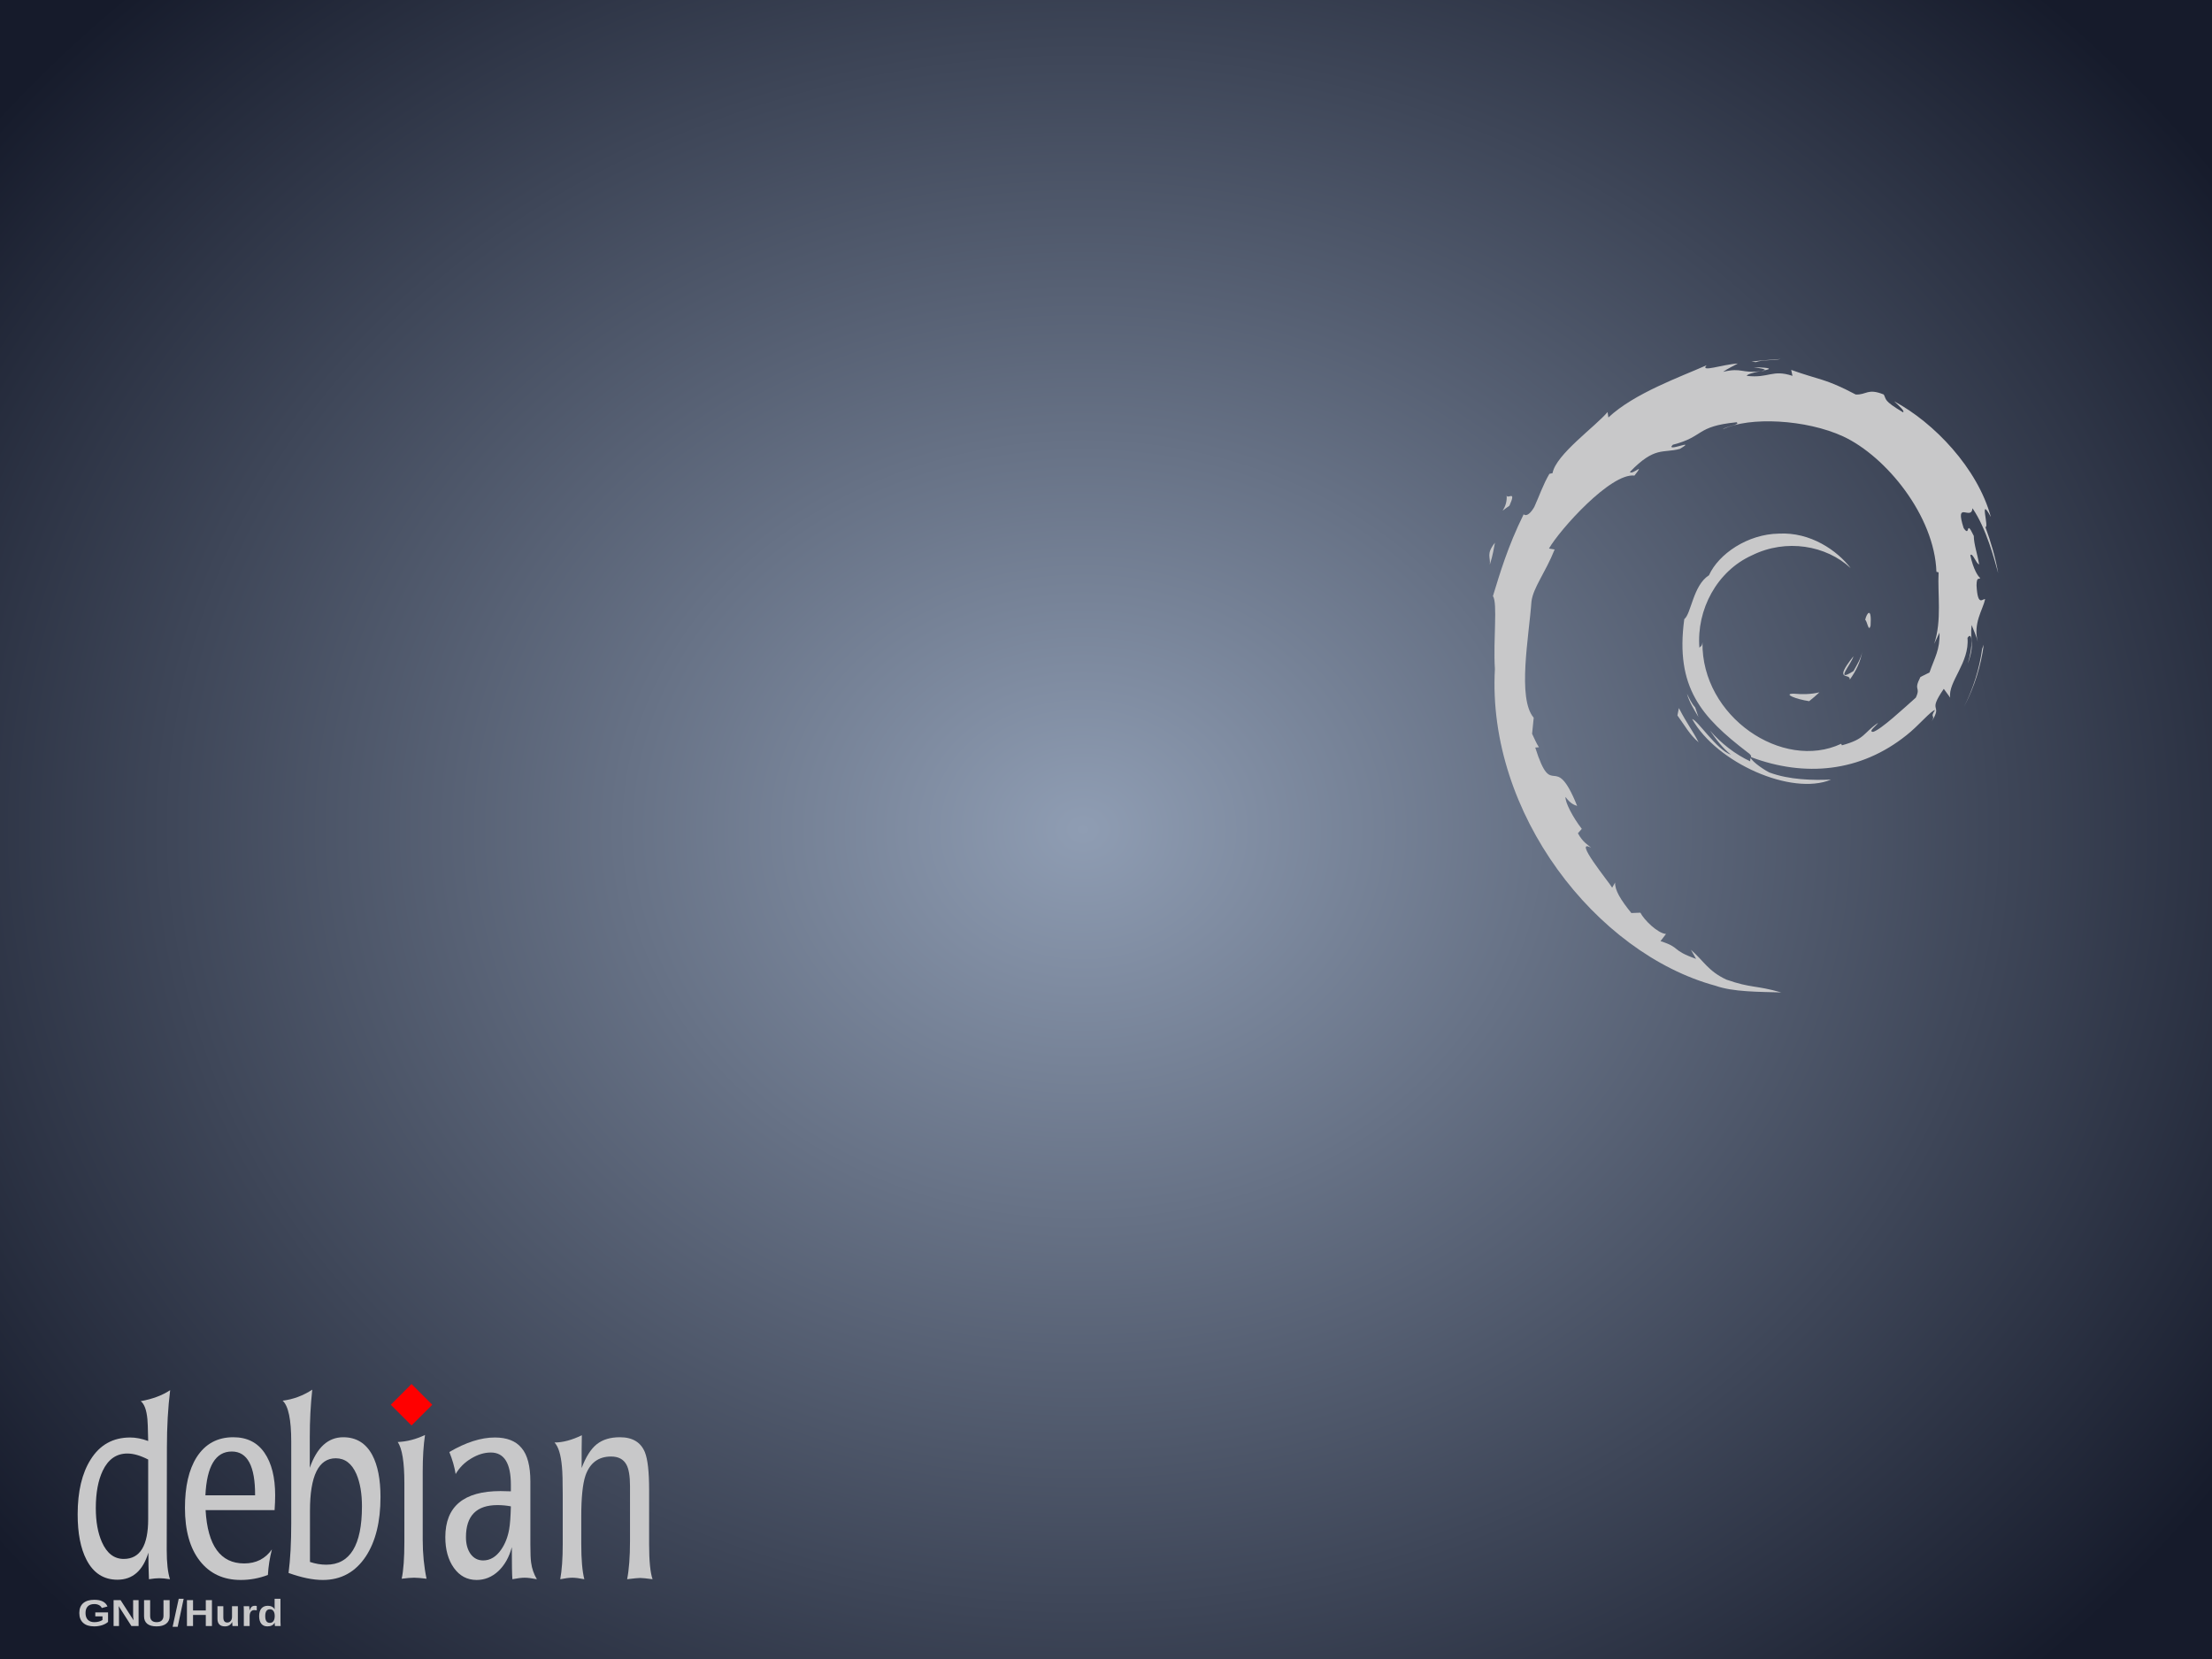
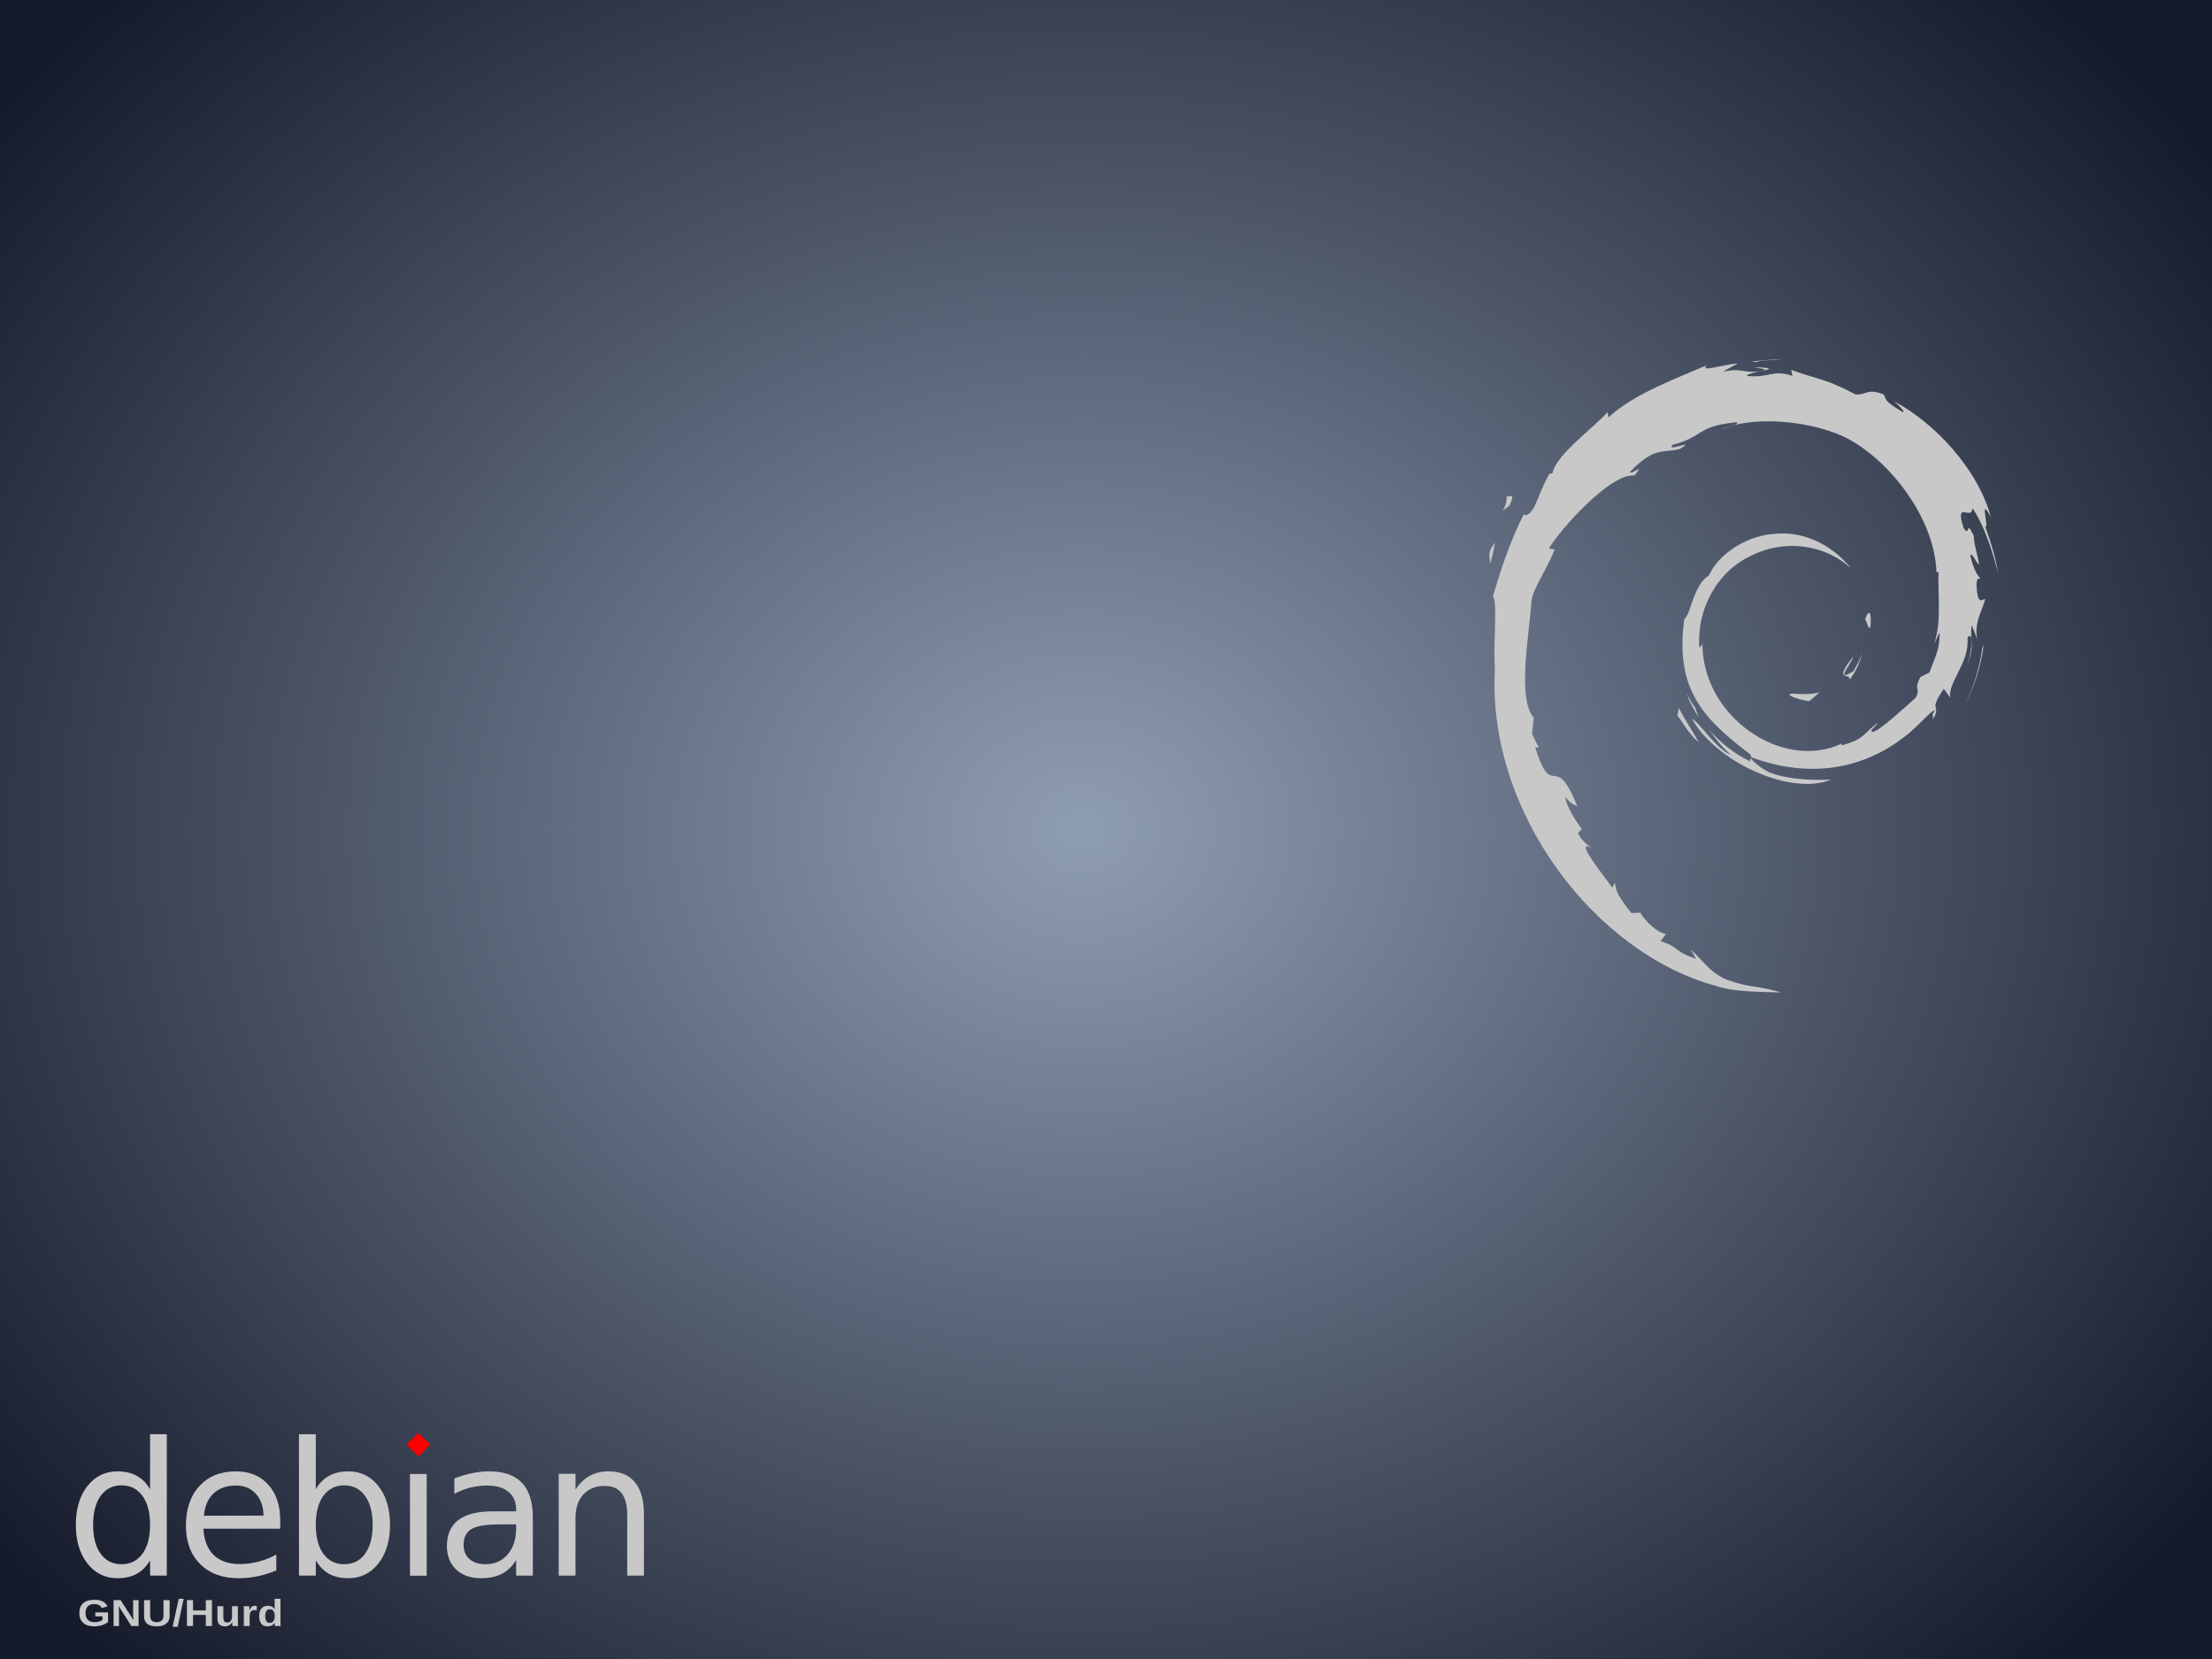
- <svg xmlns="http://www.w3.org/2000/svg" xmlns:xlink="http://www.w3.org/1999/xlink" id="svg3044" version="1.1" width="640" height="480">
+ <svg xmlns="http://www.w3.org/2000/svg" xmlns:xlink="http://www.w3.org/1999/xlink" version="1.2" width="640" height="480" id="svg3044">
  <defs id="defs3048">
-     <radialGradient xlink:href="#linearGradient3755" id="radialGradient3765" cx="943.934" cy="580.806" fx="943.934" fy="580.806" r="960" gradientTransform="matrix(1.244891,0,0,0.8766271,-235.0949,-56.78839)" gradientUnits="userSpaceOnUse" />
+     <radialGradient cx="943.934" cy="580.806" r="960" fx="943.934" fy="580.806" id="radialGradient3765" xlink:href="#linearGradient3755" gradientUnits="userSpaceOnUse" gradientTransform="matrix(1.244891,0,0,0.8766271,-235.0949,-56.78839)" />
    <linearGradient id="linearGradient3755">
-       <stop style="stop-color:#8f9db3;stop-opacity:1;" offset="0" id="stop3757" />
-       <stop style="stop-color:#161b2b;stop-opacity:1;" offset="1" id="stop3759" />
+       <stop id="stop3757" style="stop-color:#8f9db3;stop-opacity:1" offset="0" />
+       <stop id="stop3759" style="stop-color:#161b2b;stop-opacity:1" offset="1" />
    </linearGradient>
-     <radialGradient r="960" fy="580.806" fx="943.934" cy="580.806" cx="943.934" gradientTransform="matrix(0.4149636,0,0,0.3506509,-78.36497,36.33974)" gradientUnits="userSpaceOnUse" id="radialGradient3088-8" xlink:href="#linearGradient3755-8" />
+     <radialGradient cx="943.934" cy="580.806" r="960" fx="943.934" fy="580.806" id="radialGradient3088-8" xlink:href="#linearGradient3755-8" gradientUnits="userSpaceOnUse" gradientTransform="matrix(0.4149636,0,0,0.3506509,-78.36497,36.33974)" />
    <linearGradient id="linearGradient3755-8">
-       <stop style="stop-color:#8f9db3;stop-opacity:1;" offset="0" id="stop3757-2" />
-       <stop style="stop-color:#161b2b;stop-opacity:1;" offset="1" id="stop3759-7" />
+       <stop id="stop3757-2" style="stop-color:#8f9db3;stop-opacity:1" offset="0" />
+       <stop id="stop3759-7" style="stop-color:#161b2b;stop-opacity:1" offset="1" />
    </linearGradient>
-     <radialGradient xlink:href="#linearGradient3755-8" id="radialGradient6097" gradientUnits="userSpaceOnUse" gradientTransform="matrix(0.4149636,0,0,0.3506509,-78.36497,36.33974)" cx="943.934" cy="580.806" fx="943.934" fy="580.806" r="960" />
+     <radialGradient cx="943.934" cy="580.806" r="960" fx="943.934" fy="580.806" id="radialGradient6097" xlink:href="#linearGradient3755-8" gradientUnits="userSpaceOnUse" gradientTransform="matrix(0.4149636,0,0,0.3506509,-78.36497,36.33974)" />
  </defs>
  <g id="layer1" />
  <g id="layer2">
-     <flowRoot xml:space="preserve" id="flowRoot5221" style="fill:black;stroke:none;stroke-opacity:1;stroke-width:1px;stroke-linejoin:miter;stroke-linecap:butt;fill-opacity:1;font-family:LaudatioC;font-style:normal;font-weight:normal;font-size:40px;line-height:125%;letter-spacing:0px;word-spacing:0px;-inkscape-font-specification:LaudatioC;font-stretch:normal;font-variant:normal">
+     <flowRoot id="flowRoot5221" xml:space="preserve" style="font-size:40px;font-style:normal;font-variant:normal;font-weight:normal;font-stretch:normal;line-height:125%;letter-spacing:0px;word-spacing:0px;fill:#000000;fill-opacity:1;stroke:none">
      <flowRegion id="flowRegion5223">
-         <rect id="rect5225" width="168.814" height="96.61" x="231.864" y="-151.525" />
+         <rect width="168.814" height="96.61" x="231.864" y="-151.525" id="rect5225" />
      </flowRegion>
      <flowPara id="flowPara5227" />
    </flowRoot>
-     <g style="opacity:1" id="g5305">
-       <rect y="0" x="0" height="480" width="640" id="rect2985" style="fill:url(#radialGradient6097);fill-opacity:1;stroke:none" />
+     <g id="g5305">
+       <rect width="640" height="480" x="0" y="0" id="rect2985" style="fill:url(#radialGradient6097);fill-opacity:1;stroke:none" />
    </g>
-     <g style="opacity:1;fill:#c8c8c9;fill-opacity:1;overflow:visible" id="g3946" transform="matrix(1.718729,0,0,1.718729,431.0503,100.7455)">
+     <g transform="matrix(1.345995,0,0,1.345995,-795.7378,-965.8057)" id="text3004" style="font-size:12px;font-style:normal;font-variant:normal;font-weight:normal;font-stretch:normal;line-height:125%;letter-spacing:0px;word-spacing:0px;fill:#c8c8c9;fill-opacity:1;stroke:none;font-family:Ubuntu;-inkscape-font-specification:Ubuntu">
+       <path d="m 623.45,1037.666 0,-11.836 3.594,0 0,30.391 -3.594,0 0,-3.281 c -0.755,1.302 -1.712,2.272 -2.871,2.91 -1.146,0.625 -2.526,0.938 -4.141,0.938 -2.643,0 -4.798,-1.055 -6.465,-3.164 -1.654,-2.109 -2.48,-4.883 -2.48,-8.32 -10e-6,-3.438 0.827,-6.211 2.48,-8.32 1.667,-2.109 3.822,-3.164 6.465,-3.164 1.615,0 2.995,0.319 4.141,0.957 1.159,0.625 2.116,1.589 2.871,2.891 m -12.246,7.637 c 0,2.643 0.54,4.72 1.621,6.231 1.094,1.497 2.591,2.246 4.492,2.246 1.901,0 3.398,-0.749 4.492,-2.246 1.094,-1.51 1.641,-3.587 1.641,-6.231 -2e-5,-2.643 -0.547,-4.713 -1.641,-6.211 -1.094,-1.51 -2.591,-2.266 -4.492,-2.266 -1.901,0 -3.398,0.755 -4.492,2.266 -1.081,1.497 -1.621,3.568 -1.621,6.211" id="path4592" style="font-size:40px;letter-spacing:-1.73px;fill:#c8c8c9;font-family:Linux Libertine;-inkscape-font-specification:Linux Libertine" />
+       <path d="m 651.427,1044.385 0,1.758 -16.523,0 c 0.156,2.474 0.898,4.362 2.227,5.664 1.341,1.289 3.203,1.934 5.586,1.934 1.38,0 2.715,-0.169 4.004,-0.508 1.302,-0.339 2.591,-0.846 3.867,-1.523 l 0,3.398 c -1.289,0.547 -2.611,0.964 -3.965,1.25 -1.354,0.286 -2.728,0.43 -4.121,0.43 -3.49,0 -6.257,-1.016 -8.301,-3.047 -2.031,-2.031 -3.047,-4.779 -3.047,-8.242 0,-3.581 0.964,-6.419 2.891,-8.516 1.94,-2.109 4.551,-3.164 7.832,-3.164 2.943,0 5.267,0.951 6.973,2.852 1.719,1.888 2.578,4.46 2.578,7.715 m -3.594,-1.055 c -0.026,-1.966 -0.579,-3.535 -1.66,-4.707 -1.068,-1.172 -2.487,-1.758 -4.258,-1.758 -2.005,10e-5 -3.613,0.567 -4.824,1.699 -1.198,1.133 -1.888,2.728 -2.07,4.785 l 12.812,-0.02" id="path4594" style="font-size:40px;letter-spacing:-1.73px;fill:#c8c8c9;font-family:Linux Libertine;-inkscape-font-specification:Linux Libertine" />
+       <path d="m 671.298,1045.303 c -2e-5,-2.643 -0.547,-4.713 -1.641,-6.211 -1.081,-1.51 -2.572,-2.266 -4.473,-2.266 -1.901,0 -3.398,0.755 -4.492,2.266 -1.081,1.497 -1.621,3.568 -1.621,6.211 -1e-5,2.643 0.54,4.72 1.621,6.231 1.094,1.497 2.591,2.246 4.492,2.246 1.901,0 3.392,-0.749 4.473,-2.246 1.094,-1.51 1.641,-3.587 1.641,-6.231 m -12.227,-7.637 c 0.755,-1.302 1.706,-2.266 2.852,-2.891 1.159,-0.638 2.539,-0.957 4.141,-0.957 2.656,0 4.811,1.055 6.465,3.164 1.667,2.109 2.5,4.883 2.5,8.32 -2e-5,3.438 -0.833,6.211 -2.5,8.32 -1.654,2.109 -3.809,3.164 -6.465,3.164 -1.602,0 -2.982,-0.312 -4.141,-0.938 -1.146,-0.638 -2.096,-1.608 -2.852,-2.91 l 0,3.281 -3.613,0 0,-30.391 3.613,0 0,11.836" id="path4596" style="font-size:40px;letter-spacing:-1.73px;fill:#c8c8c9;font-family:Linux Libertine;-inkscape-font-specification:Linux Libertine" />
+       <path d="m 679.319,1034.378 3.594,0 0,21.875 -3.594,0 0,-21.875" id="path4598" style="font-size:40px;letter-spacing:-1.73px;fill:#c8c8c9;font-family:Linux Libertine;-inkscape-font-specification:Linux Libertine" />
+       <path d="m 698.561,1045.225 c -2.904,0 -4.915,0.332 -6.035,0.996 -1.12,0.664 -1.68,1.797 -1.68,3.398 -10e-6,1.276 0.417,2.292 1.25,3.047 0.846,0.742 1.992,1.113 3.438,1.113 1.992,0 3.587,-0.703 4.785,-2.109 1.211,-1.419 1.816,-3.301 1.816,-5.644 l 0,-0.801 -3.574,0 m 7.168,-1.484 0,12.48 -3.594,0 0,-3.32 c -0.82,1.328 -1.842,2.311 -3.066,2.949 -1.224,0.625 -2.721,0.938 -4.492,0.938 -2.24,0 -4.023,-0.625 -5.352,-1.875 -1.315,-1.263 -1.973,-2.949 -1.973,-5.059 -10e-6,-2.461 0.82,-4.316 2.461,-5.566 1.654,-1.25 4.115,-1.875 7.383,-1.875 l 5.039,0 0,-0.352 c -2e-5,-1.654 -0.547,-2.93 -1.641,-3.828 -1.081,-0.911 -2.604,-1.367 -4.57,-1.367 -1.25,10e-5 -2.467,0.15 -3.652,0.449 -1.185,0.299 -2.324,0.749 -3.418,1.348 l 0,-3.32 c 1.315,-0.508 2.591,-0.885 3.828,-1.133 1.237,-0.26 2.441,-0.391 3.613,-0.391 3.164,0 5.527,0.82 7.09,2.461 1.562,1.641 2.344,4.128 2.344,7.461" id="path4600" style="font-size:40px;letter-spacing:-1.73px;fill:#c8c8c9;font-family:Linux Libertine;-inkscape-font-specification:Linux Libertine" />
+       <path d="m 729.604,1043.018 0,13.203 -3.594,0 0,-13.086 c -1e-5,-2.07 -0.404,-3.62 -1.211,-4.649 -0.807,-1.029 -2.018,-1.543 -3.633,-1.543 -1.94,0 -3.47,0.619 -4.59,1.855 -1.12,1.237 -1.68,2.923 -1.68,5.059 l 0,12.363 -3.613,0 0,-21.875 3.613,0 0,3.398 c 0.859,-1.315 1.868,-2.298 3.027,-2.949 1.172,-0.651 2.52,-0.977 4.043,-0.977 2.513,0 4.414,0.781 5.703,2.344 1.289,1.55 1.934,3.835 1.934,6.856" id="path4602" style="font-size:40px;letter-spacing:-1.73px;fill:#c8c8c9;font-family:Linux Libertine;-inkscape-font-specification:Linux Libertine" />
+       <path d="m 678.575,1028.08 2.541,-2.541 2.541,2.541 -2.541,2.541 -2.541,-2.541" id="path4598-2" style="font-size:40px;font-style:normal;font-variant:normal;font-weight:normal;font-stretch:normal;line-height:125%;letter-spacing:-1.73px;word-spacing:0px;fill:#ff0000;fill-opacity:1;stroke:none;font-family:Linux Libertine;-inkscape-font-specification:Linux Libertine" />
+     </g>
+     <g transform="matrix(1.718729,0,0,1.718729,431.0503,100.7455)" id="g3946" style="fill:#c8c8c9;fill-opacity:1;overflow:visible">
      <g id="Layer_1" style="fill:#c8c8c9;fill-opacity:1">
-         <g id="g3916" transform="matrix(0.9832346,0,0,0.9832346,-0.0013766,1.818197)" style="fill:#c8c8c9;fill-opacity:1">
-           <path id="path3918" d="m 51.986,57.297 c -1.797,0.025 0.34,0.926 2.686,1.287 0.648,-0.506 1.236,-1.018 1.76,-1.516 -1.461,0.358 -2.948,0.366 -4.446,0.229" style="fill:#c8c8c9;fill-opacity:1" />
-           <path id="path3920" d="m 61.631,54.893 c 1.07,-1.477 1.85,-3.094 2.125,-4.766 -0.24,1.192 -0.887,2.221 -1.496,3.307 -3.359,2.115 -0.316,-1.256 -0.002,-2.537 -3.612,4.546 -0.496,2.726 -0.627,3.996" style="fill:#c8c8c9;fill-opacity:1" />
-           <path id="path3922" d="m 65.191,45.629 c 0.217,-3.236 -0.637,-2.213 -0.924,-0.978 0.335,0.174 0.6,2.281 0.924,0.978" style="fill:#c8c8c9;fill-opacity:1" />
-           <path id="path3924" d="m 45.172,1.399 c 0.959,0.172 2.072,0.304 1.916,0.533 1.049,-0.23 1.287,-0.442 -1.916,-0.533" style="fill:#c8c8c9;fill-opacity:1" />
-           <path id="path3926" d="M 47.088,1.932 46.41,2.072 47.041,2.016 47.088,1.932" style="fill:#c8c8c9;fill-opacity:1" />
+         <g transform="matrix(0.9832346,0,0,0.9832346,-0.0013766,1.818197)" id="g3916" style="fill:#c8c8c9;fill-opacity:1">
+           <path d="m 51.986,57.297 c -1.797,0.025 0.34,0.926 2.686,1.287 0.648,-0.506 1.236,-1.018 1.76,-1.516 -1.461,0.358 -2.948,0.366 -4.446,0.229" id="path3918" style="fill:#c8c8c9;fill-opacity:1" />
+           <path d="m 61.631,54.893 c 1.07,-1.477 1.85,-3.094 2.125,-4.766 -0.24,1.192 -0.887,2.221 -1.496,3.307 -3.359,2.115 -0.316,-1.256 -0.002,-2.537 -3.612,4.546 -0.496,2.726 -0.627,3.996" id="path3920" style="fill:#c8c8c9;fill-opacity:1" />
+           <path d="m 65.191,45.629 c 0.217,-3.236 -0.637,-2.213 -0.924,-0.978 0.335,0.174 0.6,2.281 0.924,0.978" id="path3922" style="fill:#c8c8c9;fill-opacity:1" />
+           <path d="m 45.172,1.399 c 0.959,0.172 2.072,0.304 1.916,0.533 1.049,-0.23 1.287,-0.442 -1.916,-0.533" id="path3924" style="fill:#c8c8c9;fill-opacity:1" />
+           <path d="M 47.088,1.932 46.41,2.072 47.041,2.016 47.088,1.932" id="path3926" style="fill:#c8c8c9;fill-opacity:1" />
          <g id="g6062">
-             <path style="fill:#c8c8c9;fill-opacity:1" d="m 76.992,46.856 c 0.107,2.906 -0.85,4.316 -1.713,6.812 l -1.553,0.776 c -1.271,2.468 0.123,1.567 -0.787,3.53 -1.984,1.764 -6.021,5.52 -7.313,5.863 -0.943,-0.021 0.639,-1.113 0.846,-1.541 -2.656,1.824 -2.131,2.738 -6.193,3.846 L 60.16,65.878 C 50.142,70.591 36.226,61.251 36.409,48.507 c -0.107,0.809 -0.304,0.607 -0.526,0.934 -0.517,-6.557 3.028,-13.143 9.007,-15.832 5.848,-2.895 12.704,-1.707 16.893,2.197 -2.301,-3.014 -6.881,-6.209 -12.309,-5.91 -5.317,0.084 -10.291,3.463 -11.951,7.131 -2.724,1.715 -3.04,6.611 -4.227,7.507 -1.597,11.737 3.004,16.808 10.787,22.773 1.225,0.826 0.345,0.951 0.511,1.58 -2.586,-1.211 -4.954,-3.039 -6.901,-5.277 1.033,1.512 2.148,2.982 3.589,4.137 -2.438,-0.826 -5.695,-5.908 -6.646,-6.115 4.203,7.525 17.052,13.197 23.78,10.383 -3.113,0.115 -7.068,0.064 -10.566,-1.229 -1.469,-0.756 -3.467,-2.322 -3.11,-2.615 9.182,3.43 18.667,2.598 26.612,-3.771 2.021,-1.574 4.229,-4.252 4.867,-4.289 -0.961,1.445 0.164,0.695 -0.574,1.971 2.014,-3.248 -0.875,-1.322 2.082,-5.609 l 1.092,1.504 c -0.406,-2.696 3.348,-5.97 2.967,-10.234 0.861,-1.304 0.961,1.403 0.047,4.403 1.268,-3.328 0.334,-3.863 0.66,-6.609 0.352,0.923 0.814,1.904 1.051,2.878 -0.826,-3.216 0.848,-5.416 1.262,-7.285 -0.408,-0.181 -1.275,1.422 -1.473,-2.377 0.029,-1.65 0.459,-0.865 0.625,-1.271 -0.324,-0.186 -1.174,-1.451 -1.691,-3.877 0.375,-0.57 1.002,1.478 1.512,1.562 -0.328,-1.929 -0.893,-3.4 -0.916,-4.88 -1.49,-3.114 -0.527,0.415 -1.736,-1.337 -1.586,-4.947 1.316,-1.148 1.512,-3.396 2.404,3.483 3.775,8.881 4.404,11.117 -0.48,-2.726 -1.256,-5.367 -2.203,-7.922 0.73,0.307 -1.176,-5.609 0.949,-1.691 C 83.519,18.706 76.074,10.902 69.225,7.24 70.063,8.007 71.121,8.97 70.741,9.121 67.335,7.093 67.934,6.935 67.446,6.078 64.671,4.949 64.489,6.169 62.651,6.08 57.421,3.306 56.413,3.601 51.6,1.863 l 0.219,1.023 c -3.465,-1.154 -4.037,0.438 -7.782,0.004 -0.228,-0.178 1.2,-0.644 2.375,-0.815 -3.35,0.442 -3.193,-0.66 -6.471,0.122 0.808,-0.567 1.662,-0.942 2.524,-1.424 -2.732,0.166 -6.522,1.59 -5.352,0.295 -4.456,1.988 -12.37,4.779 -16.811,8.943 l -0.14,-0.933 c -2.035,2.443 -8.874,7.296 -9.419,10.46 l -0.544,0.127 c -1.059,1.793 -1.744,3.825 -2.584,5.67 -1.385,2.36 -2.03,0.908 -1.833,1.278 -2.724,5.523 -4.077,10.164 -5.246,13.97 0.833,1.245 0.02,7.495 0.335,12.497 -1.368,24.704 17.338,48.69 37.785,54.228 2.997,1.072 7.454,1.031 11.245,1.141 -4.473,-1.279 -5.051,-0.678 -9.408,-2.197 -3.143,-1.48 -3.832,-3.17 -6.058,-5.102 l 0.881,1.557 c -4.366,-1.545 -2.539,-1.912 -6.091,-3.037 l 0.941,-1.229 C 28.751,98.334 26.418,96.056 25.78,94.795 l -1.548,0.061 c -1.86,-2.295 -2.851,-3.949 -2.779,-5.23 l -0.5,0.891 c -0.567,-0.973 -6.843,-8.607 -3.587,-6.83 -0.605,-0.553 -1.409,-0.9 -2.281,-2.484 l 0.663,-0.758 c -1.567,-2.016 -2.884,-4.6 -2.784,-5.461 0.836,1.129 1.416,1.34 1.99,1.533 -3.957,-9.818 -4.179,-0.541 -7.176,-9.994 L 8.412,66.472 C 7.926,65.74 7.631,64.945 7.24,64.165 l 0.276,-2.75 C 4.667,58.121 6.719,47.409 7.13,41.534 7.415,39.145 9.508,36.602 11.1,32.614 l -0.97,-0.167 c 1.854,-3.234 10.586,-12.988 14.63,-12.486 1.959,-2.461 -0.389,-0.009 -0.772,-0.629 4.303,-4.453 5.656,-3.146 8.56,-3.947 3.132,-1.859 -2.688,0.725 -1.203,-0.709 5.414,-1.383 3.837,-3.144 10.9,-3.846 0.745,0.424 -1.729,0.655 -2.35,1.205 4.511,-2.207 14.275,-1.705 20.617,1.225 7.359,3.439 15.627,13.605 15.953,23.17 l 0.371,0.1 c -0.188,3.802 0.582,8.199 -0.752,12.238 l 0.908,-1.912" id="path3928" />
+             <path d="m 76.992,46.856 c 0.107,2.906 -0.85,4.316 -1.713,6.812 l -1.553,0.776 c -1.271,2.468 0.123,1.567 -0.787,3.53 -1.984,1.764 -6.021,5.52 -7.313,5.863 -0.943,-0.021 0.639,-1.113 0.846,-1.541 -2.656,1.824 -2.131,2.738 -6.193,3.846 L 60.16,65.878 C 50.142,70.591 36.226,61.251 36.409,48.507 c -0.107,0.809 -0.304,0.607 -0.526,0.934 -0.517,-6.557 3.028,-13.143 9.007,-15.832 5.848,-2.895 12.704,-1.707 16.893,2.197 -2.301,-3.014 -6.881,-6.209 -12.309,-5.91 -5.317,0.084 -10.291,3.463 -11.951,7.131 -2.724,1.715 -3.04,6.611 -4.227,7.507 -1.597,11.737 3.004,16.808 10.787,22.773 1.225,0.826 0.345,0.951 0.511,1.58 -2.586,-1.211 -4.954,-3.039 -6.901,-5.277 1.033,1.512 2.148,2.982 3.589,4.137 -2.438,-0.826 -5.695,-5.908 -6.646,-6.115 4.203,7.525 17.052,13.197 23.78,10.383 -3.113,0.115 -7.068,0.064 -10.566,-1.229 -1.469,-0.756 -3.467,-2.322 -3.11,-2.615 9.182,3.43 18.667,2.598 26.612,-3.771 2.021,-1.574 4.229,-4.252 4.867,-4.289 -0.961,1.445 0.164,0.695 -0.574,1.971 2.014,-3.248 -0.875,-1.322 2.082,-5.609 l 1.092,1.504 c -0.406,-2.696 3.348,-5.97 2.967,-10.234 0.861,-1.304 0.961,1.403 0.047,4.403 1.268,-3.328 0.334,-3.863 0.66,-6.609 0.352,0.923 0.814,1.904 1.051,2.878 -0.826,-3.216 0.848,-5.416 1.262,-7.285 -0.408,-0.181 -1.275,1.422 -1.473,-2.377 0.029,-1.65 0.459,-0.865 0.625,-1.271 -0.324,-0.186 -1.174,-1.451 -1.691,-3.877 0.375,-0.57 1.002,1.478 1.512,1.562 -0.328,-1.929 -0.893,-3.4 -0.916,-4.88 -1.49,-3.114 -0.527,0.415 -1.736,-1.337 -1.586,-4.947 1.316,-1.148 1.512,-3.396 2.404,3.483 3.775,8.881 4.404,11.117 -0.48,-2.726 -1.256,-5.367 -2.203,-7.922 0.73,0.307 -1.176,-5.609 0.949,-1.691 C 83.519,18.706 76.074,10.902 69.225,7.24 70.063,8.007 71.121,8.97 70.741,9.121 67.335,7.093 67.934,6.935 67.446,6.078 64.671,4.949 64.489,6.169 62.651,6.08 57.421,3.306 56.413,3.601 51.6,1.863 l 0.219,1.023 c -3.465,-1.154 -4.037,0.438 -7.782,0.004 -0.228,-0.178 1.2,-0.644 2.375,-0.815 -3.35,0.442 -3.193,-0.66 -6.471,0.122 0.808,-0.567 1.662,-0.942 2.524,-1.424 -2.732,0.166 -6.522,1.59 -5.352,0.295 -4.456,1.988 -12.37,4.779 -16.811,8.943 l -0.14,-0.933 c -2.035,2.443 -8.874,7.296 -9.419,10.46 l -0.544,0.127 c -1.059,1.793 -1.744,3.825 -2.584,5.67 -1.385,2.36 -2.03,0.908 -1.833,1.278 -2.724,5.523 -4.077,10.164 -5.246,13.97 0.833,1.245 0.02,7.495 0.335,12.497 -1.368,24.704 17.338,48.69 37.785,54.228 2.997,1.072 7.454,1.031 11.245,1.141 -4.473,-1.279 -5.051,-0.678 -9.408,-2.197 -3.143,-1.48 -3.832,-3.17 -6.058,-5.102 l 0.881,1.557 c -4.366,-1.545 -2.539,-1.912 -6.091,-3.037 l 0.941,-1.229 C 28.751,98.334 26.418,96.056 25.78,94.795 l -1.548,0.061 c -1.86,-2.295 -2.851,-3.949 -2.779,-5.23 l -0.5,0.891 c -0.567,-0.973 -6.843,-8.607 -3.587,-6.83 -0.605,-0.553 -1.409,-0.9 -2.281,-2.484 l 0.663,-0.758 c -1.567,-2.016 -2.884,-4.6 -2.784,-5.461 0.836,1.129 1.416,1.34 1.99,1.533 -3.957,-9.818 -4.179,-0.541 -7.176,-9.994 L 8.412,66.472 C 7.926,65.74 7.631,64.945 7.24,64.165 l 0.276,-2.75 C 4.667,58.121 6.719,47.409 7.13,41.534 7.415,39.145 9.508,36.602 11.1,32.614 l -0.97,-0.167 c 1.854,-3.234 10.586,-12.988 14.63,-12.486 1.959,-2.461 -0.389,-0.009 -0.772,-0.629 4.303,-4.453 5.656,-3.146 8.56,-3.947 3.132,-1.859 -2.688,0.725 -1.203,-0.709 5.414,-1.383 3.837,-3.144 10.9,-3.846 0.745,0.424 -1.729,0.655 -2.35,1.205 4.511,-2.207 14.275,-1.705 20.617,1.225 7.359,3.439 15.627,13.605 15.953,23.17 l 0.371,0.1 c -0.188,3.802 0.582,8.199 -0.752,12.238 l 0.908,-1.912" id="path3928" style="fill:#c8c8c9;fill-opacity:1" />
          </g>
-           <path id="path3930" d="m 32.372,59.764 -0.252,1.26 c 1.181,1.604 2.118,3.342 3.626,4.596 -1.085,-2.118 -1.891,-2.993 -3.374,-5.856" style="fill:#c8c8c9;fill-opacity:1" />
-           <path id="path3932" d="m 35.164,59.654 c -0.625,-0.691 -0.995,-1.523 -1.409,-2.352 0.396,1.457 1.207,2.709 1.962,3.982 l -0.553,-1.63" style="fill:#c8c8c9;fill-opacity:1" />
-           <path id="path3934" d="m 84.568,48.916 -0.264,0.662 c -0.484,3.438 -1.529,6.84 -3.131,9.994 1.77,-3.328 2.915,-6.968 3.395,-10.656" style="fill:#c8c8c9;fill-opacity:1" />
-           <path id="path3936" d="M 45.527,0.537 C 46.742,0.092 48.514,0.293 49.803,0 48.123,0.141 46.451,0.225 44.8,0.438 l 0.727,0.099" style="fill:#c8c8c9;fill-opacity:1" />
-           <path id="path3938" d="m 2.872,23.219 c 0.28,2.592 -1.95,3.598 0.494,1.889 1.31,-2.951 -0.512,-0.815 -0.494,-1.889" style="fill:#c8c8c9;fill-opacity:1" />
-           <path id="path3940" d="M 0,35.215 C 0.563,33.487 0.665,32.449 0.88,31.449 -0.676,33.438 0.164,33.862 0,35.215" style="fill:#c8c8c9;fill-opacity:1" />
+           <path d="m 32.372,59.764 -0.252,1.26 c 1.181,1.604 2.118,3.342 3.626,4.596 -1.085,-2.118 -1.891,-2.993 -3.374,-5.856" id="path3930" style="fill:#c8c8c9;fill-opacity:1" />
+           <path d="m 35.164,59.654 c -0.625,-0.691 -0.995,-1.523 -1.409,-2.352 0.396,1.457 1.207,2.709 1.962,3.982 l -0.553,-1.63" id="path3932" style="fill:#c8c8c9;fill-opacity:1" />
+           <path d="m 84.568,48.916 -0.264,0.662 c -0.484,3.438 -1.529,6.84 -3.131,9.994 1.77,-3.328 2.915,-6.968 3.395,-10.656" id="path3934" style="fill:#c8c8c9;fill-opacity:1" />
+           <path d="M 45.527,0.537 C 46.742,0.092 48.514,0.293 49.803,0 48.123,0.141 46.451,0.225 44.8,0.438 l 0.727,0.099" id="path3936" style="fill:#c8c8c9;fill-opacity:1" />
+           <path d="m 2.872,23.219 c 0.28,2.592 -1.95,3.598 0.494,1.889 1.31,-2.951 -0.512,-0.815 -0.494,-1.889" id="path3938" style="fill:#c8c8c9;fill-opacity:1" />
+           <path d="M 0,35.215 C 0.563,33.487 0.665,32.449 0.88,31.449 -0.676,33.438 0.164,33.862 0,35.215" id="path3940" style="fill:#c8c8c9;fill-opacity:1" />
        </g>
      </g>
    </g>
-     <g transform="matrix(0.8736553,0,0,1.144616,-441,153)" style="font-size:63.295px;font-style:normal;font-variant:normal;font-weight:bold;font-stretch:normal;text-align:start;line-height:125%;letter-spacing:0px;word-spacing:0px;writing-mode:lr-tb;text-anchor:start;opacity:1;fill:#c8c8c9;fill-opacity:1;stroke:none;font-family:LaudatioC;-inkscape-font-specification:LaudatioC Bold" id="text5217">
-       <path d="m 561.129,217.73 c -0.717,4.389 -1.076,9.199 -1.076,14.431 l -0.063,25.951 c -3e-5,3.249 0.359,5.718 1.076,7.406 -1.435,-0.169 -2.616,-0.253 -3.545,-0.253 -0.886,0 -2.025,0.084 -3.418,0.253 -0.127,-2.363 -0.19,-4.599 -0.19,-6.709 -1.814,4.557 -5.232,6.836 -10.254,6.836 -4.557,0 -7.975,-1.688 -10.254,-5.064 -1.941,-2.869 -2.912,-6.688 -2.912,-11.456 0,-5.781 1.435,-10.401 4.304,-13.862 3.038,-3.713 7.406,-5.57 13.102,-5.57 1.857,3e-5 3.84,0.295 5.95,0.886 -0.084,-3.207 -0.169,-5.042 -0.253,-5.507 -0.295,-2.363 -1.034,-3.882 -2.215,-4.557 3.924,-0.549 7.173,-1.477 9.747,-2.785 m -7.279,32.597 0,-15.064 c -2.574,-1.013 -4.874,-1.519 -6.899,-1.519 -3.629,3e-5 -6.351,1.456 -8.165,4.367 -1.519,2.447 -2.279,5.591 -2.279,9.431 0,3.418 0.675,6.287 2.025,8.608 1.646,2.827 4.051,4.241 7.216,4.241 5.401,1e-5 8.102,-3.355 8.102,-10.064" style="font-weight:normal;line-height:125%;fill:#c8c8c9;fill-opacity:1;font-family:LaudatioC;-inkscape-font-specification:LaudatioC" id="path5245" />
-       <path d="m 595.902,244.314 c -3e-5,1.139 -0.063,2.384 -0.19,3.734 l -22.85,0 c 0.675,8.988 4.937,13.482 12.786,13.482 3.924,0 6.984,-1.182 9.178,-3.545 -0.717,2.11 -1.16,4.262 -1.329,6.456 -2.912,0.844 -5.908,1.266 -8.988,1.266 -5.739,0 -10.254,-1.603 -13.545,-4.81 -3.291,-3.207 -4.937,-7.68 -4.937,-13.419 0,-5.401 1.287,-9.663 3.861,-12.786 2.827,-3.376 6.878,-5.064 12.153,-5.064 4.515,4e-5 7.954,1.308 10.317,3.924 2.363,2.616 3.545,6.203 3.545,10.76 m -6.646,0 c 0.042,-7.384 -2.532,-11.077 -7.722,-11.077 -5.359,3e-5 -8.271,3.692 -8.735,11.077 l 16.457,0" style="font-weight:normal;line-height:125%;fill:#c8c8c9;fill-opacity:1;font-family:LaudatioC;-inkscape-font-specification:LaudatioC" id="path5247" />
-       <path d="m 630.785,244.757 c -3e-5,6.203 -1.604,11.182 -4.81,14.938 -3.46,4.009 -8.228,6.013 -14.305,6.013 -3.249,0 -7.026,-0.591 -11.33,-1.772 0.591,-3.46 0.886,-7.638 0.886,-12.532 l 0,-20.634 c 0,-5.612 -0.949,-9.072 -2.848,-10.38 3.502,-0.338 6.773,-1.266 9.811,-2.785 -0.549,3.798 -0.823,7.806 -0.823,12.026 l 0,7.722 c 2.363,-5.148 6.055,-7.722 11.077,-7.722 4.304,4e-5 7.511,1.498 9.621,4.494 1.814,2.616 2.722,6.161 2.722,10.634 m -6.14,2.342 c -3e-5,-3.249 -0.612,-5.971 -1.836,-8.165 -1.519,-2.658 -3.798,-3.988 -6.836,-3.988 -5.697,3e-5 -8.545,4.431 -8.545,13.292 l 0,12.912 c 1.814,0.464 3.608,0.696 5.38,0.696 7.891,1e-5 11.836,-4.916 11.836,-14.748" style="font-weight:normal;line-height:125%;fill:#c8c8c9;fill-opacity:1;font-family:LaudatioC;-inkscape-font-specification:LaudatioC" id="path5249" />
-       <path d="m 646.034,265.391 c -1.814,-0.169 -3.186,-0.253 -4.114,-0.253 -1.013,0 -2.384,0.084 -4.114,0.253 0.591,-2.11 0.886,-5.19 0.886,-9.241 l 0,-14.938 c 0,-5.317 -0.738,-8.777 -2.215,-10.38 2.996,-0.084 6.013,-0.675 9.051,-1.772 -0.506,2.574 -0.76,5.654 -0.76,9.241 l 0,17.28 c -10e-6,3.46 0.422,6.73 1.266,9.811" style="font-weight:normal;line-height:125%;fill:#c8c8c9;fill-opacity:1;font-family:LaudatioC;-inkscape-font-specification:LaudatioC" id="path5251" />
-       <path d="m 682.572,265.518 c -1.688,-0.253 -3.038,-0.38 -4.051,-0.38 -1.013,0 -2.363,0.127 -4.051,0.38 -0.127,-0.971 -0.19,-3.671 -0.19,-8.102 -0.886,2.532 -2.384,4.557 -4.494,6.076 -2.11,1.477 -4.494,2.215 -7.152,2.215 -3.123,0 -5.633,-1.013 -7.532,-3.038 -1.899,-2.025 -2.848,-4.621 -2.848,-7.785 0,-7.764 6.097,-11.646 18.292,-11.646 1.013,2e-5 2.152,0.021 3.418,0.063 l 0,-1.646 c -3e-5,-5.443 -2.215,-8.165 -6.646,-8.165 -2.152,3e-5 -4.325,0.506 -6.519,1.519 -2.152,0.971 -3.861,2.279 -5.127,3.924 -0.38,-1.814 -1.076,-3.671 -2.089,-5.57 5.486,-2.447 10.507,-3.671 15.064,-3.671 4.009,3e-5 6.962,0.886 8.861,2.658 1.941,1.73 2.912,4.557 2.912,8.482 l 0,15.95 c -3e-5,2.194 0.084,3.713 0.253,4.557 0.253,1.477 0.886,2.869 1.899,4.177 m -8.608,-18.419 c -1.477,-0.211 -2.954,-0.316 -4.431,-0.316 -6.962,2e-5 -10.444,2.701 -10.444,8.102 -10e-6,1.73 0.506,3.144 1.519,4.241 1.055,1.097 2.447,1.646 4.177,1.646 2.321,10e-6 4.304,-0.907 5.95,-2.722 1.308,-1.435 2.194,-3.144 2.658,-5.127 0.295,-1.266 0.485,-3.207 0.57,-5.823" style="font-weight:normal;line-height:125%;fill:#c8c8c9;fill-opacity:1;font-family:LaudatioC;-inkscape-font-specification:LaudatioC" id="path5253" />
-       <path d="m 720.886,265.518 c -2.025,-0.211 -3.397,-0.316 -4.114,-0.316 -0.633,0 -2.068,0.105 -4.304,0.316 0.633,-2.447 0.949,-5.654 0.949,-9.621 l 0,-13.925 c -3e-5,-2.532 -0.401,-4.346 -1.203,-5.443 -0.971,-1.35 -2.658,-2.025 -5.064,-2.025 -4.178,3e-5 -7.005,1.604 -8.482,4.81 -0.928,2.11 -1.393,5.549 -1.392,10.317 l 0,6.962 c -10e-6,3.966 0.338,6.941 1.013,8.925 -1.688,-0.253 -3.017,-0.38 -3.988,-0.38 -1.013,0 -2.342,0.127 -3.988,0.38 0.549,-2.279 0.823,-5.253 0.823,-8.925 l 0,-12.279 c 0,-3.502 -0.084,-5.886 -0.253,-7.152 -0.338,-3.08 -1.16,-5.148 -2.469,-6.203 2.743,4e-5 5.76,-0.612 9.051,-1.836 -0.042,0.971 -0.063,2.131 -0.063,3.481 l 0,4.81 c 1.392,-2.827 3.059,-4.832 5,-6.013 1.941,-1.181 4.494,-1.772 7.659,-1.772 4.177,4e-5 6.941,1.266 8.292,3.798 0.928,1.772 1.392,4.937 1.393,9.494 l 0,13.798 c -4e-5,4.177 0.38,7.11 1.139,8.798" style="font-weight:normal;line-height:125%;fill:#c8c8c9;fill-opacity:1;font-family:LaudatioC;-inkscape-font-specification:LaudatioC" id="path5255" />
-     </g>
-     <rect style="opacity:1;fill:#ff0000;fill-opacity:1;fill-rule:evenodd;stroke:none" id="rect5259" width="8.481" height="8.481" x="-207.445" y="367.344" transform="matrix(0.7071068,-0.7071068,0.7071068,0.7071068,0,0)" />
-     <text xml:space="preserve" style="font-size:11.576px;font-style:normal;font-variant:normal;font-weight:normal;font-stretch:normal;line-height:125%;letter-spacing:0px;word-spacing:0px;fill:#c8c8c9;fill-opacity:1;stroke:none;font-family:LaudatioC;-inkscape-font-specification:LaudatioC" x="21.088" y="500.786" id="text5281" transform="scale(1.064464,0.9394396)">
-       <tspan id="tspan5283" x="21.088" y="500.786" style="font-style:normal;font-variant:normal;font-weight:bold;font-stretch:normal;fill:#c8c8c9;fill-opacity:1;font-family:Liberation Sans;-inkscape-font-specification:Liberation Sans Bold">GNU/Hurd</tspan>
+     <text x="21.088" y="500.786" transform="scale(1.064464,0.9394396)" id="text5281" xml:space="preserve" style="font-size:11.576px;font-style:normal;font-variant:normal;font-weight:normal;font-stretch:normal;line-height:125%;letter-spacing:0px;word-spacing:0px;fill:#c8c8c9;fill-opacity:1;stroke:none">
+       <tspan x="21.088" y="500.786" id="tspan5283" style="font-style:normal;font-variant:normal;font-weight:bold;font-stretch:normal;fill:#c8c8c9;fill-opacity:1;font-family:Liberation Sans;-inkscape-font-specification:Liberation Sans Bold">GNU/Hurd</tspan>
    </text>
  </g>
</svg>
